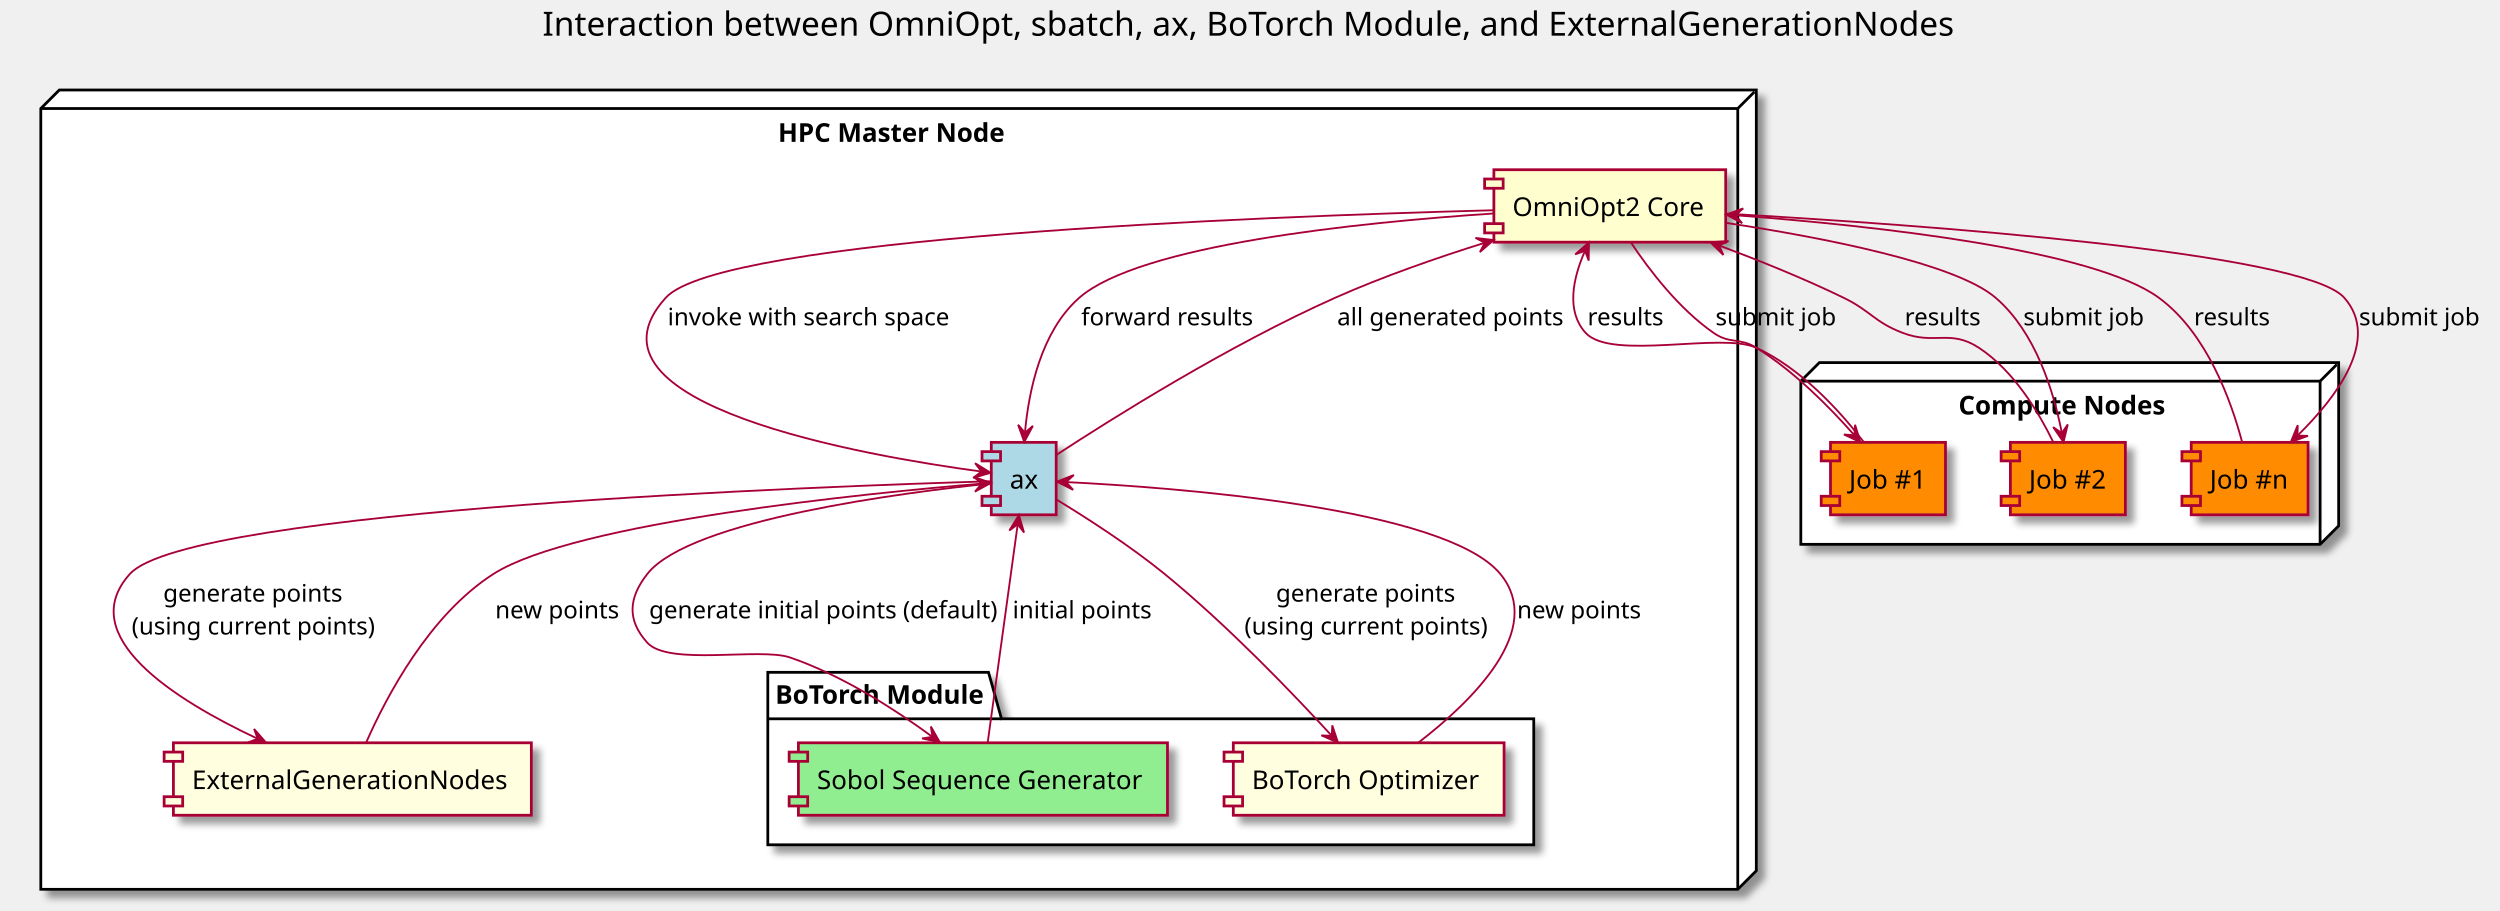
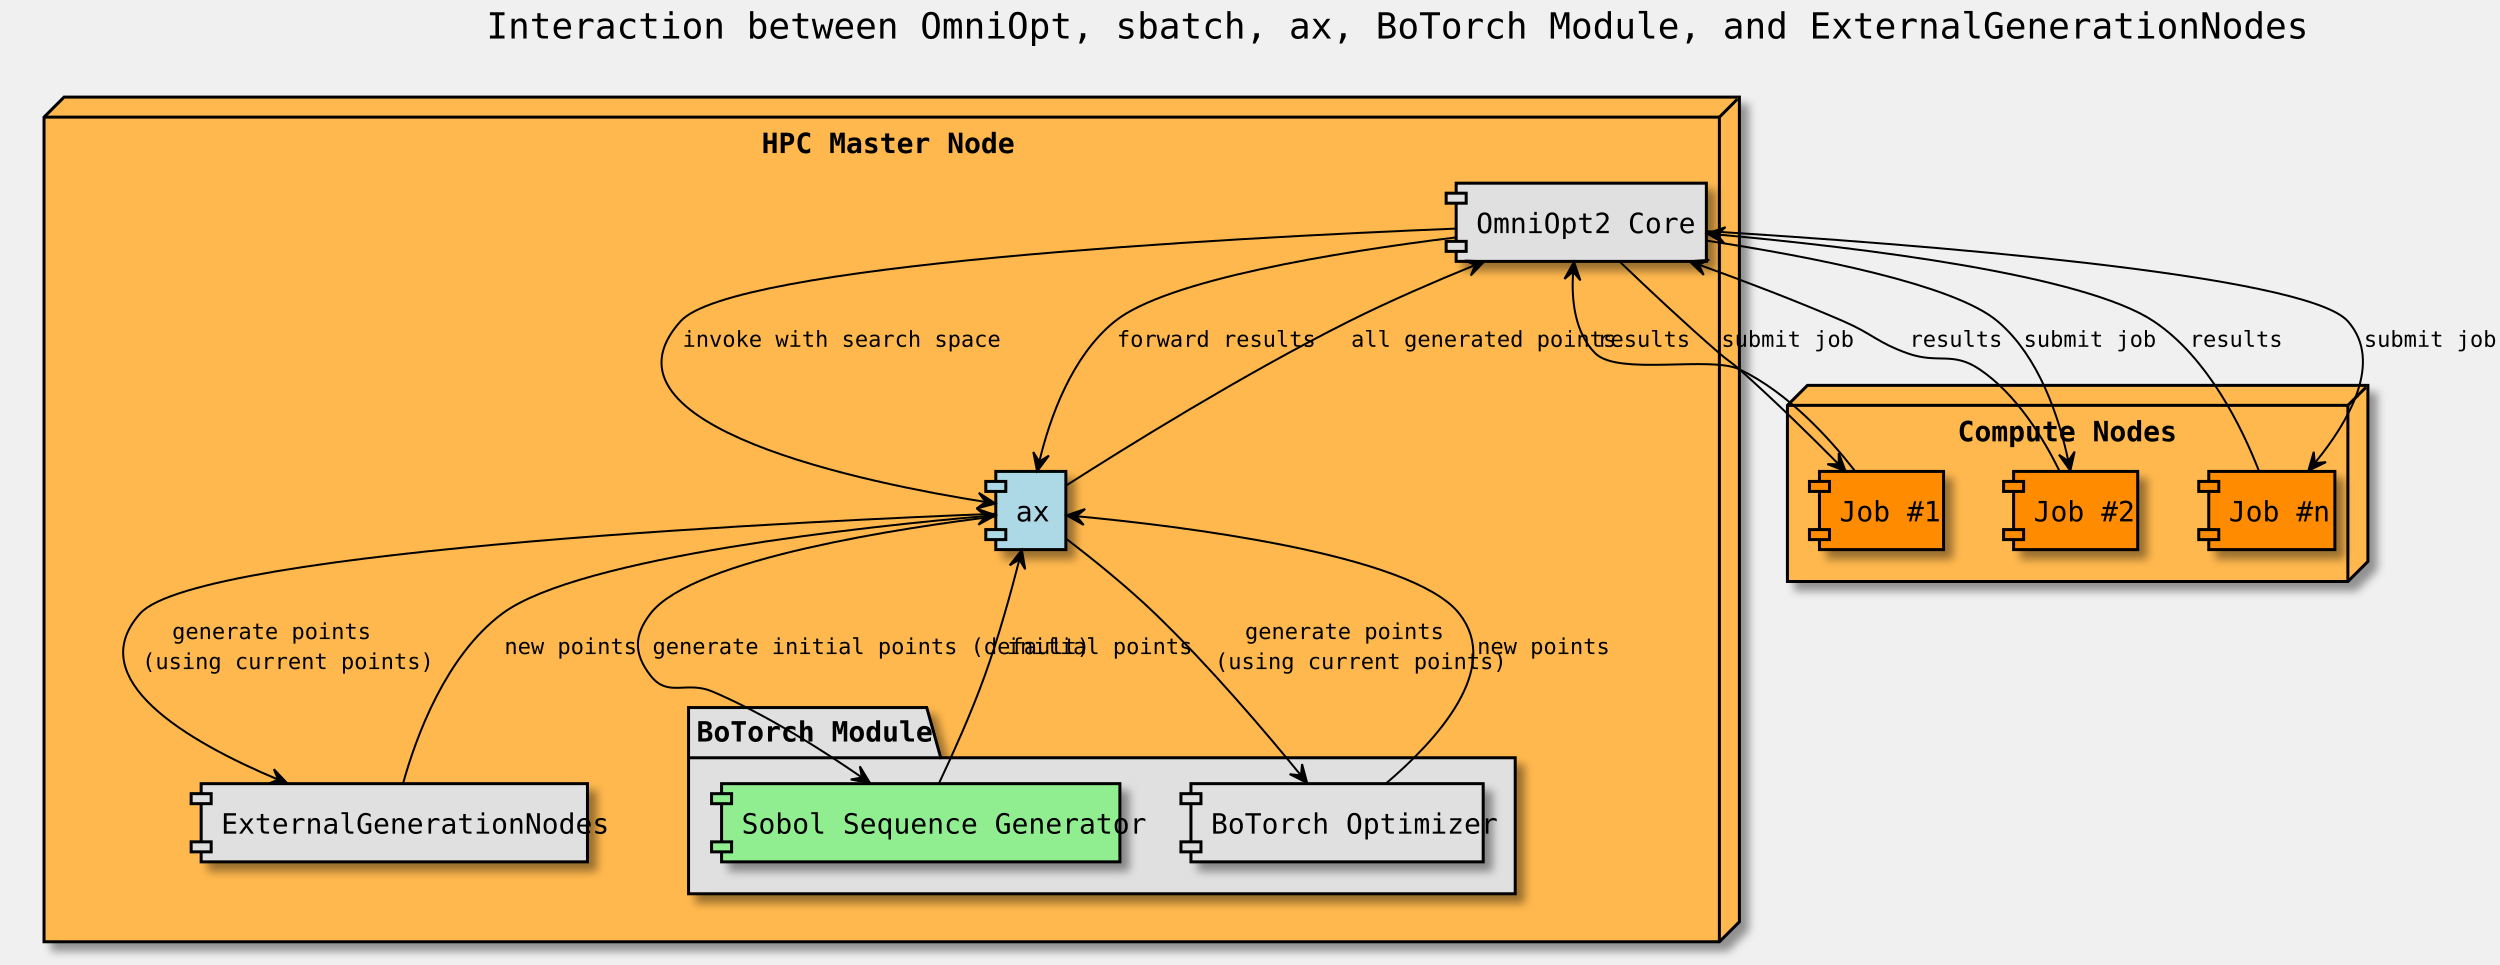
- <svg xmlns="http://www.w3.org/2000/svg" contentScriptType="application/ecmascript" contentStyleType="text/css" height="491px" preserveAspectRatio="none" style="width:1348px;height:491px;" version="1.1" viewBox="0 0 1348 491" width="1348px" zoomAndPan="magnify">
+ <svg xmlns="http://www.w3.org/2000/svg" contentScriptType="application/ecmascript" contentStyleType="text/css" height="482px" preserveAspectRatio="none" style="width:1249px;height:482px;" version="1.1" viewBox="0 0 1249 482" width="1249px" zoomAndPan="magnify">
  <defs>
-     <filter height="300%" id="f19beiqkasi1f2" width="300%" x="-1" y="-1">
+     <filter height="300%" id="f1dx3fk581m8ae" width="300%" x="-1" y="-1">
      <feGaussianBlur result="blurOut" stdDeviation="2.0" />
      <feColorMatrix in="blurOut" result="blurOut2" type="matrix" values="0 0 0 0 0 0 0 0 0 0 0 0 0 0 0 0 0 0 .4 0" />
      <feOffset dx="4.0" dy="4.0" in="blurOut2" result="blurOut3" />
      <feBlend in="SourceGraphic" in2="blurOut3" mode="normal" />
    </filter>
  </defs>
  <g>
-     <text fill="#000000" font-family="sans-serif" font-size="18" lengthAdjust="spacingAndGlyphs" textLength="770" x="292.5" y="19.242">Interaction between OmniOpt, sbatch, ax, BoTorch Module, and ExternalGenerationNodes</text>
-     <polygon fill="#FFFFFF" filter="url(#f19beiqkasi1f2)" points="22,58.516,32,48.516,947,48.516,947,469.516,937,479.516,22,479.516,22,58.516" style="stroke: #000000; stroke-width: 1.5;" />
-     <line style="stroke: #000000; stroke-width: 1.5;" x1="937" x2="946" y1="58.516" y2="49.516" />
-     <line style="stroke: #000000; stroke-width: 1.5;" x1="22" x2="937" y1="58.516" y2="58.516" />
-     <line style="stroke: #000000; stroke-width: 1.5;" x1="937" x2="937" y1="58.516" y2="479.516" />
-     <text fill="#000000" font-family="sans-serif" font-size="14" font-weight="bold" lengthAdjust="spacingAndGlyphs" textLength="122" x="419.5" y="76.482">HPC Master Node</text>
-     <polygon fill="#FFFFFF" filter="url(#f19beiqkasi1f2)" points="414,362.516,533,362.516,540,387.584,827,387.584,827,455.516,414,455.516,414,362.516" style="stroke: #000000; stroke-width: 1.5;" />
-     <line style="stroke: #000000; stroke-width: 1.5;" x1="414" x2="540" y1="387.584" y2="387.584" />
-     <text fill="#000000" font-family="sans-serif" font-size="14" font-weight="bold" lengthAdjust="spacingAndGlyphs" textLength="113" x="418" y="379.482">BoTorch Module</text>
-     <polygon fill="#FFFFFF" filter="url(#f19beiqkasi1f2)" points="971,205.516,981,195.516,1261,195.516,1261,283.516,1251,293.516,971,293.516,971,205.516" style="stroke: #000000; stroke-width: 1.5;" />
-     <line style="stroke: #000000; stroke-width: 1.5;" x1="1251" x2="1260" y1="205.516" y2="196.516" />
-     <line style="stroke: #000000; stroke-width: 1.5;" x1="971" x2="1251" y1="205.516" y2="205.516" />
-     <line style="stroke: #000000; stroke-width: 1.5;" x1="1251" x2="1251" y1="205.516" y2="293.516" />
-     <text fill="#000000" font-family="sans-serif" font-size="14" font-weight="bold" lengthAdjust="spacingAndGlyphs" textLength="112" x="1056" y="223.482">Compute Nodes</text>
-     <rect fill="#FEFECE" filter="url(#f19beiqkasi1f2)" height="39.068" style="stroke: #A80036; stroke-width: 1.5;" width="125" x="805.5" y="91.516" />
-     <rect fill="#FEFECE" height="5" style="stroke: #A80036; stroke-width: 1.5;" width="10" x="800.5" y="96.516" />
-     <rect fill="#FEFECE" height="5" style="stroke: #A80036; stroke-width: 1.5;" width="10" x="800.5" y="120.584" />
-     <text fill="#000000" font-family="sans-serif" font-size="14" lengthAdjust="spacingAndGlyphs" textLength="105" x="815.5" y="116.482">OmniOpt2 Core</text>
-     <rect fill="#ADD8E6" filter="url(#f19beiqkasi1f2)" height="39.068" style="stroke: #A80036; stroke-width: 1.5;" width="35" x="534.5" y="238.516" />
-     <rect fill="#ADD8E6" height="5" style="stroke: #A80036; stroke-width: 1.5;" width="10" x="529.5" y="243.516" />
-     <rect fill="#ADD8E6" height="5" style="stroke: #A80036; stroke-width: 1.5;" width="10" x="529.5" y="267.584" />
-     <text fill="#000000" font-family="sans-serif" font-size="14" lengthAdjust="spacingAndGlyphs" textLength="15" x="544.5" y="263.482">ax</text>
-     <rect fill="#FFFFE0" filter="url(#f19beiqkasi1f2)" height="39.068" style="stroke: #A80036; stroke-width: 1.5;" width="193" x="93.5" y="400.516" />
-     <rect fill="#FFFFE0" height="5" style="stroke: #A80036; stroke-width: 1.5;" width="10" x="88.5" y="405.516" />
-     <rect fill="#FFFFE0" height="5" style="stroke: #A80036; stroke-width: 1.5;" width="10" x="88.5" y="429.584" />
-     <text fill="#000000" font-family="sans-serif" font-size="14" lengthAdjust="spacingAndGlyphs" textLength="173" x="103.5" y="425.482">ExternalGenerationNodes</text>
-     <rect fill="#90EE90" filter="url(#f19beiqkasi1f2)" height="39.068" style="stroke: #A80036; stroke-width: 1.5;" width="199" x="430.5" y="400.516" />
-     <rect fill="#90EE90" height="5" style="stroke: #A80036; stroke-width: 1.5;" width="10" x="425.5" y="405.516" />
-     <rect fill="#90EE90" height="5" style="stroke: #A80036; stroke-width: 1.5;" width="10" x="425.5" y="429.584" />
-     <text fill="#000000" font-family="sans-serif" font-size="14" lengthAdjust="spacingAndGlyphs" textLength="179" x="440.5" y="425.482">Sobol Sequence Generator</text>
-     <rect fill="#FFFFE0" filter="url(#f19beiqkasi1f2)" height="39.068" style="stroke: #A80036; stroke-width: 1.5;" width="146" x="665" y="400.516" />
-     <rect fill="#FFFFE0" height="5" style="stroke: #A80036; stroke-width: 1.5;" width="10" x="660" y="405.516" />
-     <rect fill="#FFFFE0" height="5" style="stroke: #A80036; stroke-width: 1.5;" width="10" x="660" y="429.584" />
-     <text fill="#000000" font-family="sans-serif" font-size="14" lengthAdjust="spacingAndGlyphs" textLength="126" x="675" y="425.482">BoTorch Optimizer</text>
-     <rect fill="#FF8C00" filter="url(#f19beiqkasi1f2)" height="39.068" style="stroke: #A80036; stroke-width: 1.5;" width="62" x="987" y="238.516" />
-     <rect fill="#FF8C00" height="5" style="stroke: #A80036; stroke-width: 1.5;" width="10" x="982" y="243.516" />
-     <rect fill="#FF8C00" height="5" style="stroke: #A80036; stroke-width: 1.5;" width="10" x="982" y="267.584" />
-     <text fill="#000000" font-family="sans-serif" font-size="14" lengthAdjust="spacingAndGlyphs" textLength="42" x="997" y="263.482">Job #1</text>
-     <rect fill="#FF8C00" filter="url(#f19beiqkasi1f2)" height="39.068" style="stroke: #A80036; stroke-width: 1.5;" width="62" x="1084" y="238.516" />
-     <rect fill="#FF8C00" height="5" style="stroke: #A80036; stroke-width: 1.5;" width="10" x="1079" y="243.516" />
-     <rect fill="#FF8C00" height="5" style="stroke: #A80036; stroke-width: 1.5;" width="10" x="1079" y="267.584" />
-     <text fill="#000000" font-family="sans-serif" font-size="14" lengthAdjust="spacingAndGlyphs" textLength="42" x="1094" y="263.482">Job #2</text>
-     <rect fill="#FF8C00" filter="url(#f19beiqkasi1f2)" height="39.068" style="stroke: #A80036; stroke-width: 1.5;" width="63" x="1181.5" y="238.516" />
-     <rect fill="#FF8C00" height="5" style="stroke: #A80036; stroke-width: 1.5;" width="10" x="1176.5" y="243.516" />
-     <rect fill="#FF8C00" height="5" style="stroke: #A80036; stroke-width: 1.5;" width="10" x="1176.5" y="267.584" />
-     <text fill="#000000" font-family="sans-serif" font-size="14" lengthAdjust="spacingAndGlyphs" textLength="43" x="1191.5" y="263.482">Job #n</text>
-     <path d="M805.03,113.376 C675.43,116.826 388.49,128.086 359,160.516 C306.53,218.226 467.09,245.896 528.85,254.216 " fill="none" id="OmniOptCore-&gt;ax_module" style="stroke: #A80036; stroke-width: 1.0;" />
-     <polygon fill="#A80036" points="534.17,254.916,525.774,249.768,529.213,254.259,524.722,257.698,534.17,254.916" style="stroke: #A80036; stroke-width: 1.0;" />
-     <text fill="#000000" font-family="sans-serif" font-size="13" lengthAdjust="spacingAndGlyphs" textLength="148" x="360" y="175.413">invoke with search space</text>
-     <path d="M569.51,245.346 C599.38,225.806 662.54,186.106 720,160.516 C745.59,149.116 774.7,139.006 800.3,130.996 " fill="none" id="ax_module-&gt;OmniOptCore" style="stroke: #A80036; stroke-width: 1.0;" />
-     <polygon fill="#A80036" points="805.37,129.426,795.588,128.282,800.596,130.912,797.966,135.921,805.37,129.426" style="stroke: #A80036; stroke-width: 1.0;" />
-     <text fill="#000000" font-family="sans-serif" font-size="13" lengthAdjust="spacingAndGlyphs" textLength="119" x="721" y="175.413">all generated points</text>
-     <path d="M805.39,115.106 C731.47,120.016 614.46,132.126 582,160.516 C561.22,178.696 554.65,210.996 552.67,233.186 " fill="none" id="OmniOptCore-&gt;ax_module-1" style="stroke: #A80036; stroke-width: 1.0;" />
-     <polygon fill="#A80036" points="552.28,238.306,556.938,229.628,552.652,233.32,548.96,229.034,552.28,238.306" style="stroke: #A80036; stroke-width: 1.0;" />
-     <text fill="#000000" font-family="sans-serif" font-size="13" lengthAdjust="spacingAndGlyphs" textLength="90" x="583" y="175.413">forward results</text>
-     <path d="M534.43,260.666 C489.45,265.306 372.04,280.046 349,309.516 C338.87,322.476 337.99,334.306 349,346.516 C360.52,359.296 409.72,348.956 426,354.516 C454.15,364.136 482.63,382.536 502.64,397.226 " fill="none" id="ax_module-&gt;sobol" style="stroke: #A80036; stroke-width: 1.0;" />
-     <polygon fill="#A80036" points="506.79,400.296,501.936,391.726,502.771,397.321,497.176,398.156,506.79,400.296" style="stroke: #A80036; stroke-width: 1.0;" />
-     <text fill="#000000" font-family="sans-serif" font-size="13" lengthAdjust="spacingAndGlyphs" textLength="183" x="350" y="333.413">generate initial points (default)</text>
-     <path d="M532.55,400.466 C536.55,371.396 544.29,315.116 548.7,283.006 " fill="none" id="sobol-&gt;ax_module" style="stroke: #A80036; stroke-width: 1.0;" />
-     <polygon fill="#A80036" points="549.43,277.686,544.235,286.053,548.745,282.639,552.159,287.149,549.43,277.686" style="stroke: #A80036; stroke-width: 1.0;" />
-     <text fill="#000000" font-family="sans-serif" font-size="13" lengthAdjust="spacingAndGlyphs" textLength="73" x="546" y="333.413">initial points</text>
-     <path d="M569.58,269.326 C585.44,278.946 609.1,294.086 628,309.516 C661.74,337.066 696.73,373.486 717.94,396.586 " fill="none" id="ax_module-&gt;botorch" style="stroke: #A80036; stroke-width: 1.0;" />
-     <polygon fill="#A80036" points="721.48,400.456,718.357,391.115,718.105,396.767,712.454,396.515,721.48,400.456" style="stroke: #A80036; stroke-width: 1.0;" />
-     <text fill="#000000" font-family="sans-serif" font-size="13" lengthAdjust="spacingAndGlyphs" textLength="95" x="688" y="324.413">generate points</text>
-     <text fill="#000000" font-family="sans-serif" font-size="13" lengthAdjust="spacingAndGlyphs" textLength="129" x="671" y="342.119">(using current points)</text>
-     <path d="M764.68,400.516 C793.9,378.016 833.54,339.346 809,309.516 C779.41,273.546 632.56,262.806 575.1,259.946 " fill="none" id="botorch-&gt;ax_module" style="stroke: #A80036; stroke-width: 1.0;" />
-     <polygon fill="#A80036" points="569.83,259.696,578.625,264.128,574.824,259.938,579.014,256.137,569.83,259.696" style="stroke: #A80036; stroke-width: 1.0;" />
-     <text fill="#000000" font-family="sans-serif" font-size="13" lengthAdjust="spacingAndGlyphs" textLength="66" x="818" y="333.413">new points</text>
-     <path d="M534.46,259.496 C451.55,261.936 101.74,274.276 70,309.516 C39.89,342.946 93.9,377.226 138.89,398.326 " fill="none" id="ax_module-&gt;external_nodes" style="stroke: #A80036; stroke-width: 1.0;" />
-     <polygon fill="#A80036" points="143.49,400.456,136.999,393.049,138.952,398.358,133.642,400.31,143.49,400.456" style="stroke: #A80036; stroke-width: 1.0;" />
-     <text fill="#000000" font-family="sans-serif" font-size="13" lengthAdjust="spacingAndGlyphs" textLength="95" x="88" y="324.413">generate points</text>
-     <text fill="#000000" font-family="sans-serif" font-size="13" lengthAdjust="spacingAndGlyphs" textLength="129" x="71" y="342.119">(using current points)</text>
-     <path d="M197.39,400.476 C208.38,375.486 231.5,331.596 266,309.516 C309.9,281.416 469.45,265.766 529.2,260.786 " fill="none" id="external_nodes-&gt;ax_module" style="stroke: #A80036; stroke-width: 1.0;" />
-     <polygon fill="#A80036" points="534.33,260.366,525.03,257.125,529.347,260.78,525.692,265.097,534.33,260.366" style="stroke: #A80036; stroke-width: 1.0;" />
-     <text fill="#000000" font-family="sans-serif" font-size="13" lengthAdjust="spacingAndGlyphs" textLength="66" x="267" y="333.413">new points</text>
-     <path d="M879.4,130.756 C889.45,145.836 905.36,166.586 924,179.516 C932.89,185.686 937.8,181.816 947,187.516 C967.24,200.056 986.29,219.276 999.56,234.326 " fill="none" id="OmniOptCore-&gt;Job1" style="stroke: #A80036; stroke-width: 1.0;" />
-     <polygon fill="#A80036" points="1003.14,238.456,1000.264,229.036,999.864,234.679,994.221,234.278,1003.14,238.456" style="stroke: #A80036; stroke-width: 1.0;" />
-     <text fill="#000000" font-family="sans-serif" font-size="13" lengthAdjust="spacingAndGlyphs" textLength="64" x="925" y="175.413">submit job</text>
-     <path d="M1004.91,238.306 C992.2,221.806 971.29,198.676 947,187.516 C928.35,178.946 868.87,194.646 855,179.516 C844.2,167.736 848.25,149.826 854.57,135.406 " fill="none" id="Job1-&gt;OmniOptCore" style="stroke: #A80036; stroke-width: 1.0;" />
-     <polygon fill="#A80036" points="856.79,130.666,849.358,137.129,854.675,135.196,856.607,140.513,856.79,130.666" style="stroke: #A80036; stroke-width: 1.0;" />
-     <text fill="#000000" font-family="sans-serif" font-size="13" lengthAdjust="spacingAndGlyphs" textLength="40" x="856" y="175.413">results</text>
-     <path d="M930.68,120.176 C983.67,128.216 1054.34,141.976 1076,160.516 C1097.61,179.006 1107.39,211.236 1111.72,233.316 " fill="none" id="OmniOptCore-&gt;Job2" style="stroke: #A80036; stroke-width: 1.0;" />
-     <polygon fill="#A80036" points="1112.65,238.426,1114.936,228.846,1111.736,233.51,1107.071,230.309,1112.65,238.426" style="stroke: #A80036; stroke-width: 1.0;" />
-     <text fill="#000000" font-family="sans-serif" font-size="13" lengthAdjust="spacingAndGlyphs" textLength="64" x="1091" y="175.413">submit job</text>
-     <path d="M1107.06,238.286 C1099.25,222.226 1085.77,199.806 1067,187.516 C1051.47,177.346 1043.35,186.126 1026,179.516 C1010.54,173.626 1008.88,167.736 994,160.516 C972.63,150.146 948.43,140.386 927,132.386 " fill="none" id="Job2-&gt;OmniOptCore" style="stroke: #A80036; stroke-width: 1.0;" />
-     <polygon fill="#A80036" points="922.19,130.596,929.231,137.482,926.876,132.339,932.02,129.984,922.19,130.596" style="stroke: #A80036; stroke-width: 1.0;" />
-     <text fill="#000000" font-family="sans-serif" font-size="13" lengthAdjust="spacingAndGlyphs" textLength="40" x="1027" y="175.413">results</text>
-     <path d="M930.72,115.206 C1036.8,121.256 1242.31,136.006 1264,160.516 C1283.71,182.786 1260.09,214.016 1238.86,234.846 " fill="none" id="OmniOptCore-&gt;JobN" style="stroke: #A80036; stroke-width: 1.0;" />
-     <polygon fill="#A80036" points="1235.21,238.356,1244.472,235.006,1238.816,234.892,1238.93,229.237,1235.21,238.356" style="stroke: #A80036; stroke-width: 1.0;" />
-     <text fill="#000000" font-family="sans-serif" font-size="13" lengthAdjust="spacingAndGlyphs" textLength="64" x="1272" y="175.413">submit job</text>
-     <path d="M1208.96,238.436 C1203.08,216.176 1189.93,179.486 1164,160.516 C1128.65,134.656 1011.96,121.836 936.08,116.086 " fill="none" id="JobN-&gt;OmniOptCore" style="stroke: #A80036; stroke-width: 1.0;" />
-     <polygon fill="#A80036" points="930.69,115.686,939.368,120.343,935.676,116.057,939.962,112.365,930.69,115.686" style="stroke: #A80036; stroke-width: 1.0;" />
-     <text fill="#000000" font-family="sans-serif" font-size="13" lengthAdjust="spacingAndGlyphs" textLength="40" x="1183" y="175.413">results</text>
+     <text fill="#000000" font-family="Monospace" font-size="18" lengthAdjust="spacingAndGlyphs" textLength="770" x="243" y="19.242">Interaction between OmniOpt, sbatch, ax, BoTorch Module, and ExternalGenerationNodes</text>
+     <polygon fill="#FFB84D" filter="url(#f1dx3fk581m8ae)" points="22,58.516,32,48.516,869,48.516,869,460.516,859,470.516,22,470.516,22,58.516" style="stroke: #000000; stroke-width: 1.5;" />
+     <line style="stroke: #000000; stroke-width: 1.5;" x1="859" x2="868" y1="58.516" y2="49.516" />
+     <line style="stroke: #000000; stroke-width: 1.5;" x1="22" x2="859" y1="58.516" y2="58.516" />
+     <line style="stroke: #000000; stroke-width: 1.5;" x1="859" x2="859" y1="58.516" y2="470.516" />
+     <text fill="#000000" font-family="Monospace" font-size="14" font-weight="bold" lengthAdjust="spacingAndGlyphs" textLength="122" x="380.5" y="76.482">HPC Master Node</text>
+     <polygon fill="#E0E0E0" filter="url(#f1dx3fk581m8ae)" points="344,353.516,463,353.516,470,378.584,757,378.584,757,446.516,344,446.516,344,353.516" style="stroke: #000000; stroke-width: 1.5;" />
+     <line style="stroke: #000000; stroke-width: 1.5;" x1="344" x2="470" y1="378.584" y2="378.584" />
+     <text fill="#000000" font-family="Monospace" font-size="14" font-weight="bold" lengthAdjust="spacingAndGlyphs" textLength="113" x="348" y="370.482">BoTorch Module</text>
+     <polygon fill="#FFB84D" filter="url(#f1dx3fk581m8ae)" points="893,202.516,903,192.516,1183,192.516,1183,280.516,1173,290.516,893,290.516,893,202.516" style="stroke: #000000; stroke-width: 1.5;" />
+     <line style="stroke: #000000; stroke-width: 1.5;" x1="1173" x2="1182" y1="202.516" y2="193.516" />
+     <line style="stroke: #000000; stroke-width: 1.5;" x1="893" x2="1173" y1="202.516" y2="202.516" />
+     <line style="stroke: #000000; stroke-width: 1.5;" x1="1173" x2="1173" y1="202.516" y2="290.516" />
+     <text fill="#000000" font-family="Monospace" font-size="14" font-weight="bold" lengthAdjust="spacingAndGlyphs" textLength="112" x="978" y="220.482">Compute Nodes</text>
+     <rect fill="#E0E0E0" filter="url(#f1dx3fk581m8ae)" height="39.068" style="stroke: #000000; stroke-width: 1.5;" width="125" x="727.5" y="91.516" />
+     <rect fill="#E0E0E0" height="5" style="stroke: #000000; stroke-width: 1.5;" width="10" x="722.5" y="96.516" />
+     <rect fill="#E0E0E0" height="5" style="stroke: #000000; stroke-width: 1.5;" width="10" x="722.5" y="120.584" />
+     <text fill="#000000" font-family="Monospace" font-size="14" lengthAdjust="spacingAndGlyphs" textLength="105" x="737.5" y="116.482">OmniOpt2 Core</text>
+     <rect fill="#ADD8E6" filter="url(#f1dx3fk581m8ae)" height="39.068" style="stroke: #000000; stroke-width: 1.5;" width="35" x="497.5" y="235.516" />
+     <rect fill="#ADD8E6" height="5" style="stroke: #000000; stroke-width: 1.5;" width="10" x="492.5" y="240.516" />
+     <rect fill="#ADD8E6" height="5" style="stroke: #000000; stroke-width: 1.5;" width="10" x="492.5" y="264.584" />
+     <text fill="#000000" font-family="Monospace" font-size="14" lengthAdjust="spacingAndGlyphs" textLength="15" x="507.5" y="260.482">ax</text>
+     <rect fill="#E0E0E0" filter="url(#f1dx3fk581m8ae)" height="39.068" style="stroke: #000000; stroke-width: 1.5;" width="193" x="100.5" y="391.516" />
+     <rect fill="#E0E0E0" height="5" style="stroke: #000000; stroke-width: 1.5;" width="10" x="95.5" y="396.516" />
+     <rect fill="#E0E0E0" height="5" style="stroke: #000000; stroke-width: 1.5;" width="10" x="95.5" y="420.584" />
+     <text fill="#000000" font-family="Monospace" font-size="14" lengthAdjust="spacingAndGlyphs" textLength="173" x="110.5" y="416.482">ExternalGenerationNodes</text>
+     <rect fill="#90EE90" filter="url(#f1dx3fk581m8ae)" height="39.068" style="stroke: #000000; stroke-width: 1.5;" width="199" x="360.5" y="391.516" />
+     <rect fill="#90EE90" height="5" style="stroke: #000000; stroke-width: 1.5;" width="10" x="355.5" y="396.516" />
+     <rect fill="#90EE90" height="5" style="stroke: #000000; stroke-width: 1.5;" width="10" x="355.5" y="420.584" />
+     <text fill="#000000" font-family="Monospace" font-size="14" lengthAdjust="spacingAndGlyphs" textLength="179" x="370.5" y="416.482">Sobol Sequence Generator</text>
+     <rect fill="#E0E0E0" filter="url(#f1dx3fk581m8ae)" height="39.068" style="stroke: #000000; stroke-width: 1.5;" width="146" x="595" y="391.516" />
+     <rect fill="#E0E0E0" height="5" style="stroke: #000000; stroke-width: 1.5;" width="10" x="590" y="396.516" />
+     <rect fill="#E0E0E0" height="5" style="stroke: #000000; stroke-width: 1.5;" width="10" x="590" y="420.584" />
+     <text fill="#000000" font-family="Monospace" font-size="14" lengthAdjust="spacingAndGlyphs" textLength="126" x="605" y="416.482">BoTorch Optimizer</text>
+     <rect fill="#FF8C00" filter="url(#f1dx3fk581m8ae)" height="39.068" style="stroke: #000000; stroke-width: 1.5;" width="62" x="909" y="235.516" />
+     <rect fill="#FF8C00" height="5" style="stroke: #000000; stroke-width: 1.5;" width="10" x="904" y="240.516" />
+     <rect fill="#FF8C00" height="5" style="stroke: #000000; stroke-width: 1.5;" width="10" x="904" y="264.584" />
+     <text fill="#000000" font-family="Monospace" font-size="14" lengthAdjust="spacingAndGlyphs" textLength="42" x="919" y="260.482">Job #1</text>
+     <rect fill="#FF8C00" filter="url(#f1dx3fk581m8ae)" height="39.068" style="stroke: #000000; stroke-width: 1.5;" width="62" x="1006" y="235.516" />
+     <rect fill="#FF8C00" height="5" style="stroke: #000000; stroke-width: 1.5;" width="10" x="1001" y="240.516" />
+     <rect fill="#FF8C00" height="5" style="stroke: #000000; stroke-width: 1.5;" width="10" x="1001" y="264.584" />
+     <text fill="#000000" font-family="Monospace" font-size="14" lengthAdjust="spacingAndGlyphs" textLength="42" x="1016" y="260.482">Job #2</text>
+     <rect fill="#FF8C00" filter="url(#f1dx3fk581m8ae)" height="39.068" style="stroke: #000000; stroke-width: 1.5;" width="63" x="1103.5" y="235.516" />
+     <rect fill="#FF8C00" height="5" style="stroke: #000000; stroke-width: 1.5;" width="10" x="1098.5" y="240.516" />
+     <rect fill="#FF8C00" height="5" style="stroke: #000000; stroke-width: 1.5;" width="10" x="1098.5" y="264.584" />
+     <text fill="#000000" font-family="Monospace" font-size="14" lengthAdjust="spacingAndGlyphs" textLength="43" x="1113.5" y="260.482">Job #n</text>
+     <path d="M727.17,114.216 C609.5,118.996 365.4,132.236 340,160.516 C292.62,213.276 434.6,241.646 492.04,250.736 " fill="none" id="OmniOptCore-&gt;ax_module" style="stroke: #000000; stroke-width: 1.0;" />
+     <polygon fill="#000000" points="497.32,251.556,489.045,246.216,492.38,250.785,487.811,254.12,497.32,251.556" style="stroke: #000000; stroke-width: 1.0;" />
+     <text fill="#000000" font-family="Monospace" font-size="11" lengthAdjust="spacingAndGlyphs" textLength="130" x="341" y="173.275">invoke with search space</text>
+     <path d="M532.68,242.546 C561.58,224.046 621.02,187.016 674,160.516 C694.15,150.436 716.91,140.596 736.9,132.446 " fill="none" id="ax_module-&gt;OmniOptCore" style="stroke: #000000; stroke-width: 1.0;" />
+     <polygon fill="#000000" points="741.65,130.526,731.806,130.207,737.018,132.407,734.817,137.619,741.65,130.526" style="stroke: #000000; stroke-width: 1.0;" />
+     <text fill="#000000" font-family="Monospace" font-size="11" lengthAdjust="spacingAndGlyphs" textLength="105" x="675" y="173.275">all generated points</text>
+     <path d="M727.43,118.596 C667.6,125.996 582.81,139.776 557,160.516 C535.3,177.956 524.43,209.006 519.27,230.506 " fill="none" id="OmniOptCore-&gt;ax_module-1" style="stroke: #000000; stroke-width: 1.0;" />
+     <polygon fill="#000000" points="518.13,235.486,524.036,227.604,519.245,230.612,516.237,225.821,518.13,235.486" style="stroke: #000000; stroke-width: 1.0;" />
+     <text fill="#000000" font-family="Monospace" font-size="11" lengthAdjust="spacingAndGlyphs" textLength="81" x="558" y="173.275">forward results</text>
+     <path d="M497.29,258.006 C454.27,263.236 346.22,278.916 325,306.516 C316.6,317.436 316.56,326.626 325,337.516 C333.71,348.766 342.92,339.926 356,345.516 C382.63,356.896 410.39,374.446 430.52,388.366 " fill="none" id="ax_module-&gt;sobol" style="stroke: #000000; stroke-width: 1.0;" />
+     <polygon fill="#000000" points="434.7,391.276,429.589,382.857,430.593,388.424,425.026,389.428,434.7,391.276" style="stroke: #000000; stroke-width: 1.0;" />
+     <text fill="#000000" font-family="Monospace" font-size="11" lengthAdjust="spacingAndGlyphs" textLength="161" x="326" y="326.775">generate initial points (default)</text>
+     <path d="M469.16,391.236 C476.01,376.766 485.29,356.156 492,337.516 C498.9,318.336 505.07,296.026 509.28,279.596 " fill="none" id="sobol-&gt;ax_module" style="stroke: #000000; stroke-width: 1.0;" />
+     <polygon fill="#000000" points="510.52,274.696,504.43,282.436,509.291,279.542,512.184,284.403,510.52,274.696" style="stroke: #000000; stroke-width: 1.0;" />
+     <text fill="#000000" font-family="Monospace" font-size="11" lengthAdjust="spacingAndGlyphs" textLength="65" x="503" y="326.775">initial points</text>
+     <path d="M532.76,269.216 C545.52,278.996 562.9,292.936 577,306.516 C604.09,332.606 632.23,365.686 649.91,387.336 " fill="none" id="ax_module-&gt;botorch" style="stroke: #000000; stroke-width: 1.0;" />
+     <polygon fill="#000000" points="653.09,391.236,650.519,381.728,649.937,387.355,644.31,386.773,653.09,391.236" style="stroke: #000000; stroke-width: 1.0;" />
+     <text fill="#000000" font-family="Monospace" font-size="11" lengthAdjust="spacingAndGlyphs" textLength="83" x="622" y="319.275">generate points</text>
+     <text fill="#000000" font-family="Monospace" font-size="11" lengthAdjust="spacingAndGlyphs" textLength="113" x="607" y="334.257">(using current points)</text>
+     <path d="M692.38,391.476 C717.68,369.976 750.75,333.996 729,306.516 C705.34,276.626 588.35,262.636 538.05,257.926 " fill="none" id="botorch-&gt;ax_module" style="stroke: #000000; stroke-width: 1.0;" />
+     <polygon fill="#000000" points="532.82,257.456,541.417,262.261,537.799,257.912,542.148,254.294,532.82,257.456" style="stroke: #000000; stroke-width: 1.0;" />
+     <text fill="#000000" font-family="Monospace" font-size="11" lengthAdjust="spacingAndGlyphs" textLength="58" x="738" y="326.775">new points</text>
+     <path d="M497.24,256.666 C417.95,259.736 99,274.036 70,306.516 C40.79,339.236 92.85,370.086 138.87,389.456 " fill="none" id="ax_module-&gt;external_nodes" style="stroke: #000000; stroke-width: 1.0;" />
+     <polygon fill="#000000" points="143.59,391.406,136.802,384.27,138.97,389.495,133.744,391.663,143.59,391.406" style="stroke: #000000; stroke-width: 1.0;" />
+     <text fill="#000000" font-family="Monospace" font-size="11" lengthAdjust="spacingAndGlyphs" textLength="83" x="86" y="319.275">generate points</text>
+     <text fill="#000000" font-family="Monospace" font-size="11" lengthAdjust="spacingAndGlyphs" textLength="113" x="71" y="334.257">(using current points)</text>
+     <path d="M201.36,391.436 C207.93,367.816 222.7,327.556 251,306.516 C289.36,277.986 435.43,262.776 492.22,257.836 " fill="none" id="external_nodes-&gt;ax_module" style="stroke: #000000; stroke-width: 1.0;" />
+     <polygon fill="#000000" points="497.43,257.396,488.12,254.181,492.448,257.824,488.806,262.152,497.43,257.396" style="stroke: #000000; stroke-width: 1.0;" />
+     <text fill="#000000" font-family="Monospace" font-size="11" lengthAdjust="spacingAndGlyphs" textLength="58" x="252" y="326.775">new points</text>
+     <path d="M809.26,130.776 C822.9,143.866 841.76,161.606 859,176.516 C863.3,180.236 864.74,180.746 869,184.516 C886.12,199.676 904.54,217.766 918.33,231.686 " fill="none" id="OmniOptCore-&gt;Job1" style="stroke: #000000; stroke-width: 1.0;" />
+     <polygon fill="#000000" points="922.09,235.496,918.648,226.268,918.59,231.925,912.934,231.868,922.09,235.496" style="stroke: #000000; stroke-width: 1.0;" />
+     <text fill="#000000" font-family="Monospace" font-size="11" lengthAdjust="spacingAndGlyphs" textLength="56" x="860" y="173.275">submit job</text>
+     <path d="M926.85,235.446 C914.09,219.036 893.16,195.966 869,184.516 C854.45,177.616 808.37,187.916 797,176.516 C786.68,166.166 785.02,149.736 785.9,136.046 " fill="none" id="Job1-&gt;OmniOptCore" style="stroke: #000000; stroke-width: 1.0;" />
+     <polygon fill="#000000" points="786.37,130.766,781.589,139.377,785.928,135.746,789.558,140.084,786.37,130.766" style="stroke: #000000; stroke-width: 1.0;" />
+     <text fill="#000000" font-family="Monospace" font-size="11" lengthAdjust="spacingAndGlyphs" textLength="35" x="798" y="173.275">results</text>
+     <path d="M852.63,120.236 C905.59,128.316 976.24,142.106 998,160.516 C1018.88,178.186 1028.78,208.896 1033.34,230.286 " fill="none" id="OmniOptCore-&gt;Job2" style="stroke: #000000; stroke-width: 1.0;" />
+     <polygon fill="#000000" points="1034.34,235.236,1036.486,225.624,1033.354,230.334,1028.644,227.202,1034.34,235.236" style="stroke: #000000; stroke-width: 1.0;" />
+     <text fill="#000000" font-family="Monospace" font-size="11" lengthAdjust="spacingAndGlyphs" textLength="56" x="1011" y="173.275">submit job</text>
+     <path d="M1028.98,235.406 C1021.12,219.426 1007.61,197.046 989,184.516 C975.4,175.366 968.45,181.996 953,176.516 C938.02,171.196 935.59,166.846 921,160.516 C897.73,150.426 871.62,140.486 848.86,132.266 " fill="none" id="Job2-&gt;OmniOptCore" style="stroke: #000000; stroke-width: 1.0;" />
+     <polygon fill="#000000" points="844.06,130.536,851.169,137.352,848.764,132.232,853.883,129.826,844.06,130.536" style="stroke: #000000; stroke-width: 1.0;" />
+     <text fill="#000000" font-family="Monospace" font-size="11" lengthAdjust="spacingAndGlyphs" textLength="35" x="954" y="173.275">results</text>
+     <path d="M852.72,115.486 C955.9,121.846 1152.2,136.916 1173,160.516 C1190.92,180.846 1173.31,210.746 1156.56,231.226 " fill="none" id="OmniOptCore-&gt;JobN" style="stroke: #000000; stroke-width: 1.0;" />
+     <polygon fill="#000000" points="1153.24,235.196,1162.09,230.875,1156.455,231.367,1155.963,225.731,1153.24,235.196" style="stroke: #000000; stroke-width: 1.0;" />
+     <text fill="#000000" font-family="Monospace" font-size="11" lengthAdjust="spacingAndGlyphs" textLength="56" x="1181" y="173.275">submit job</text>
+     <path d="M1128.54,235.196 C1120.06,213.496 1102.99,178.506 1076,160.516 C1041.16,137.296 930.95,123.776 857.95,117.156 " fill="none" id="JobN-&gt;OmniOptCore" style="stroke: #000000; stroke-width: 1.0;" />
+     <polygon fill="#000000" points="852.76,116.696,861.371,121.477,857.74,117.138,862.079,113.508,852.76,116.696" style="stroke: #000000; stroke-width: 1.0;" />
+     <text fill="#000000" font-family="Monospace" font-size="11" lengthAdjust="spacingAndGlyphs" textLength="35" x="1094" y="173.275">results</text>
  </g>
</svg>
